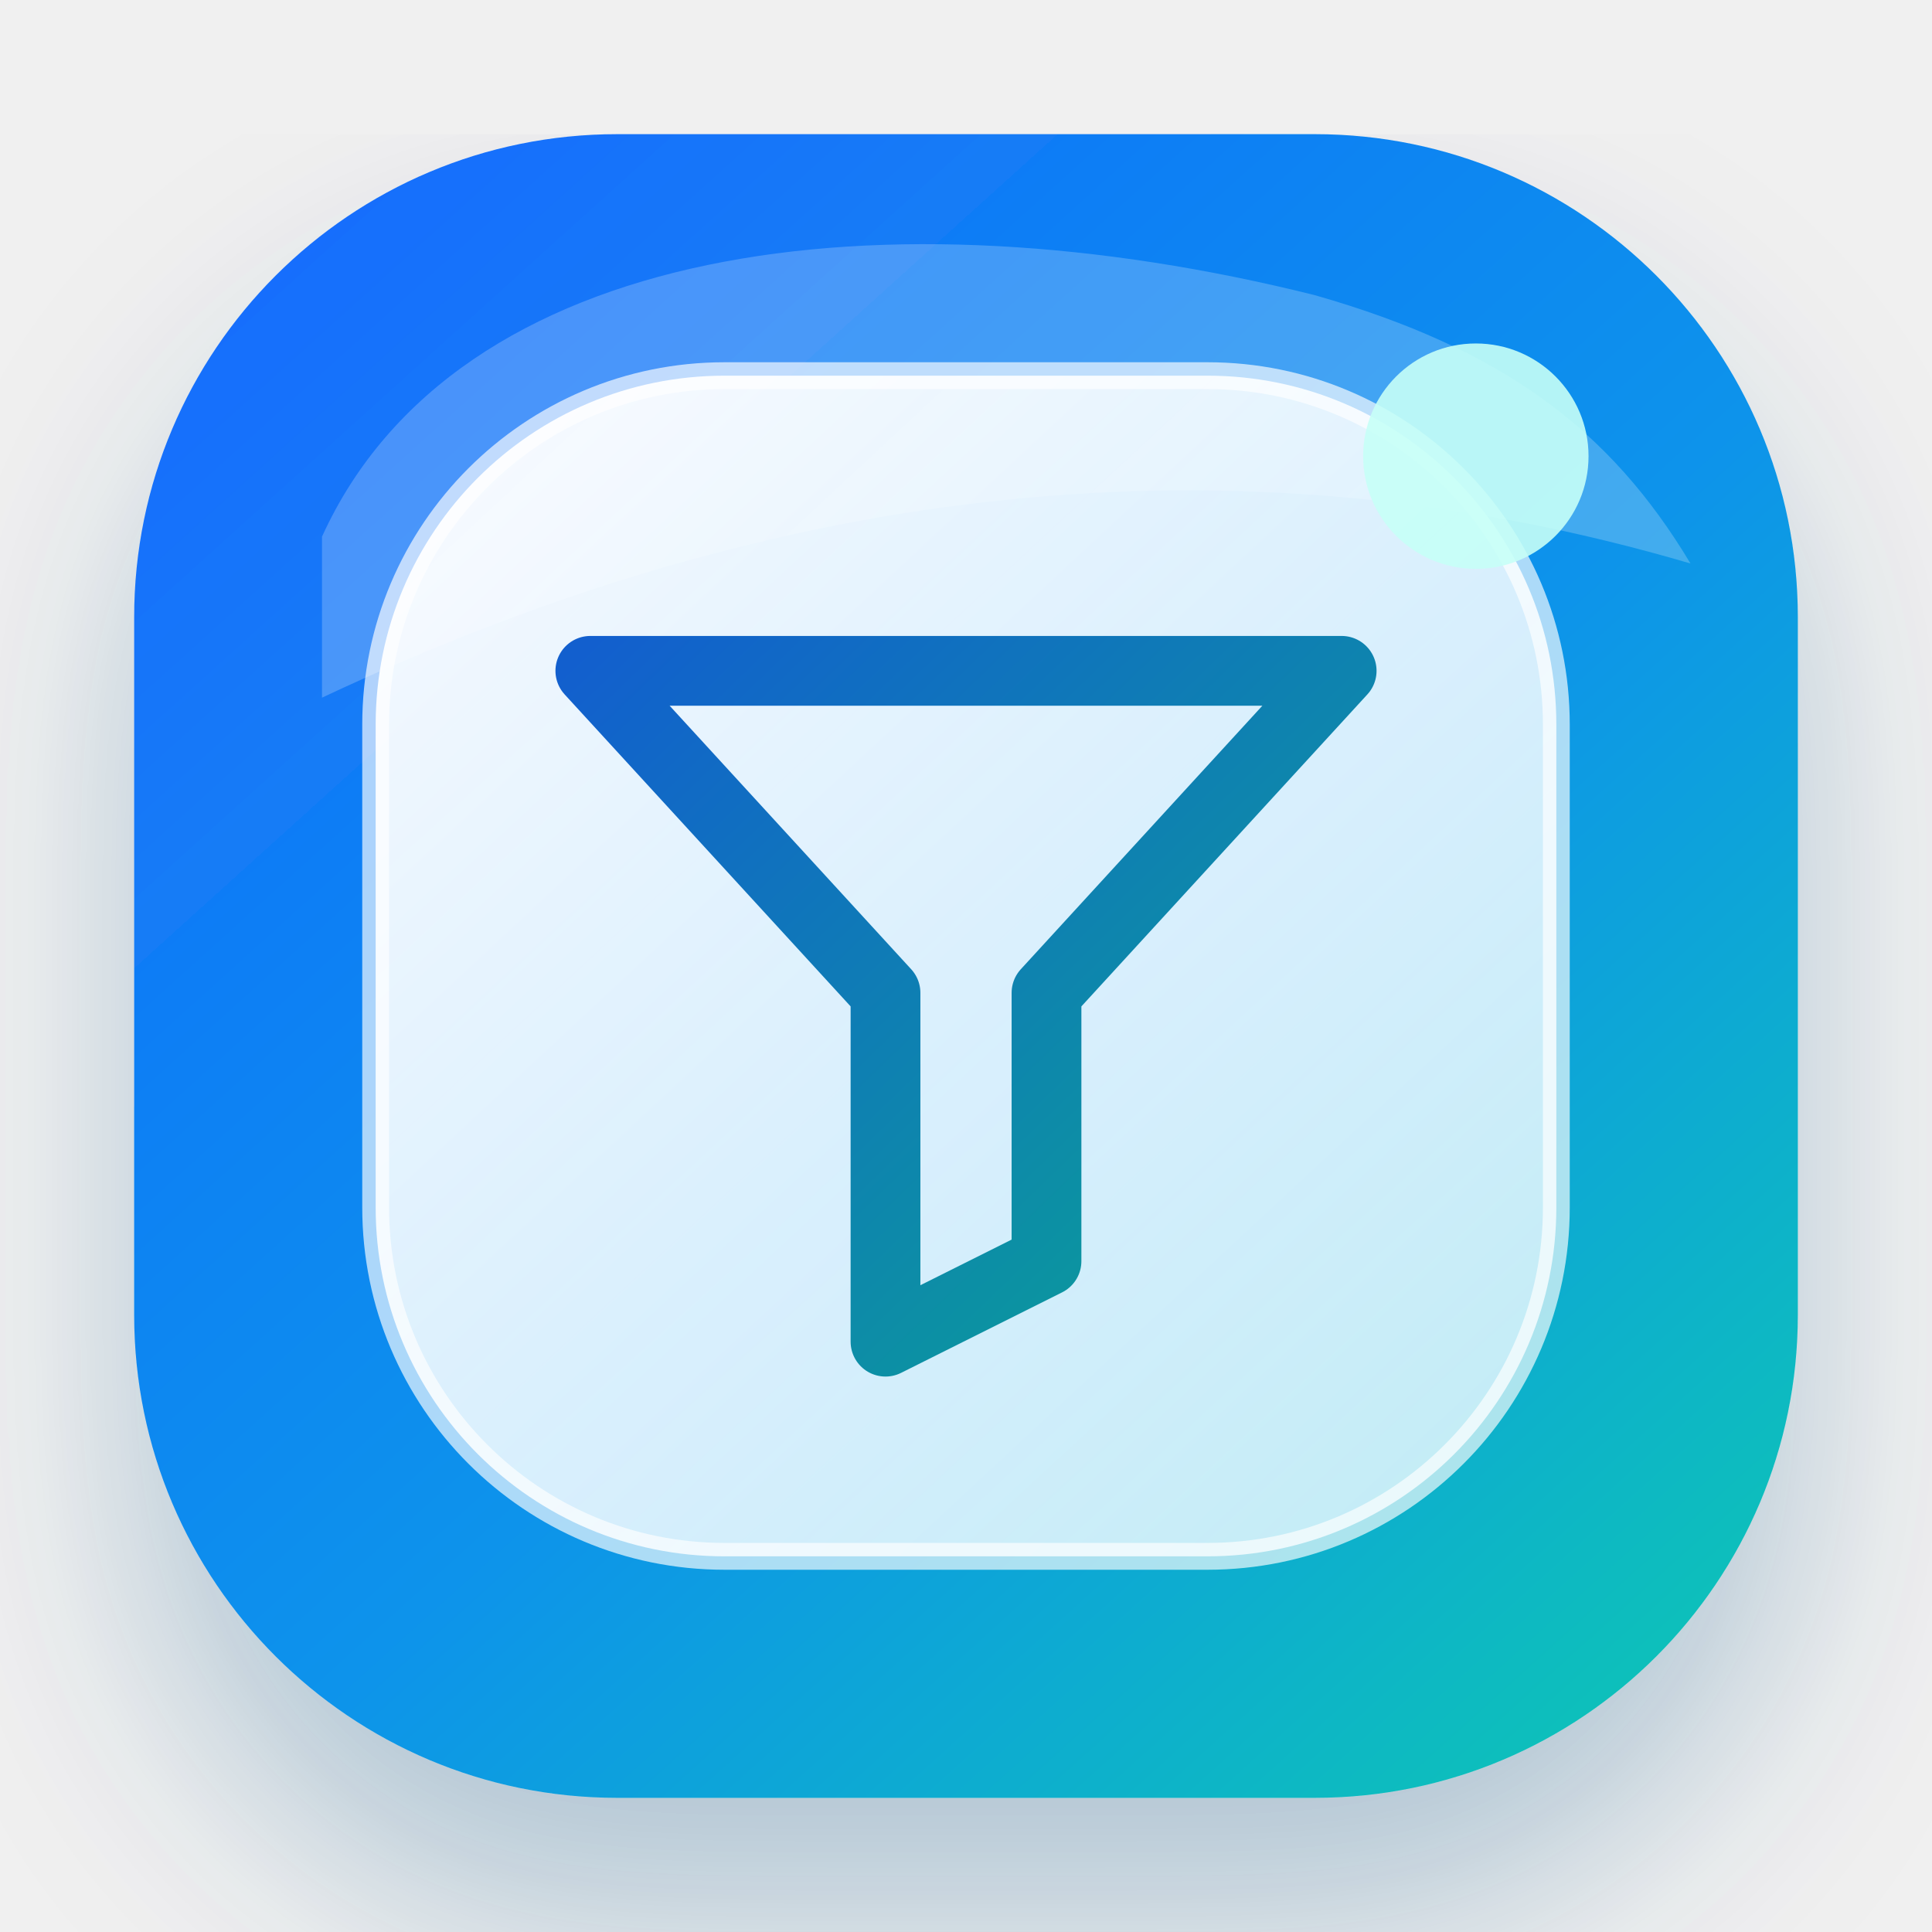
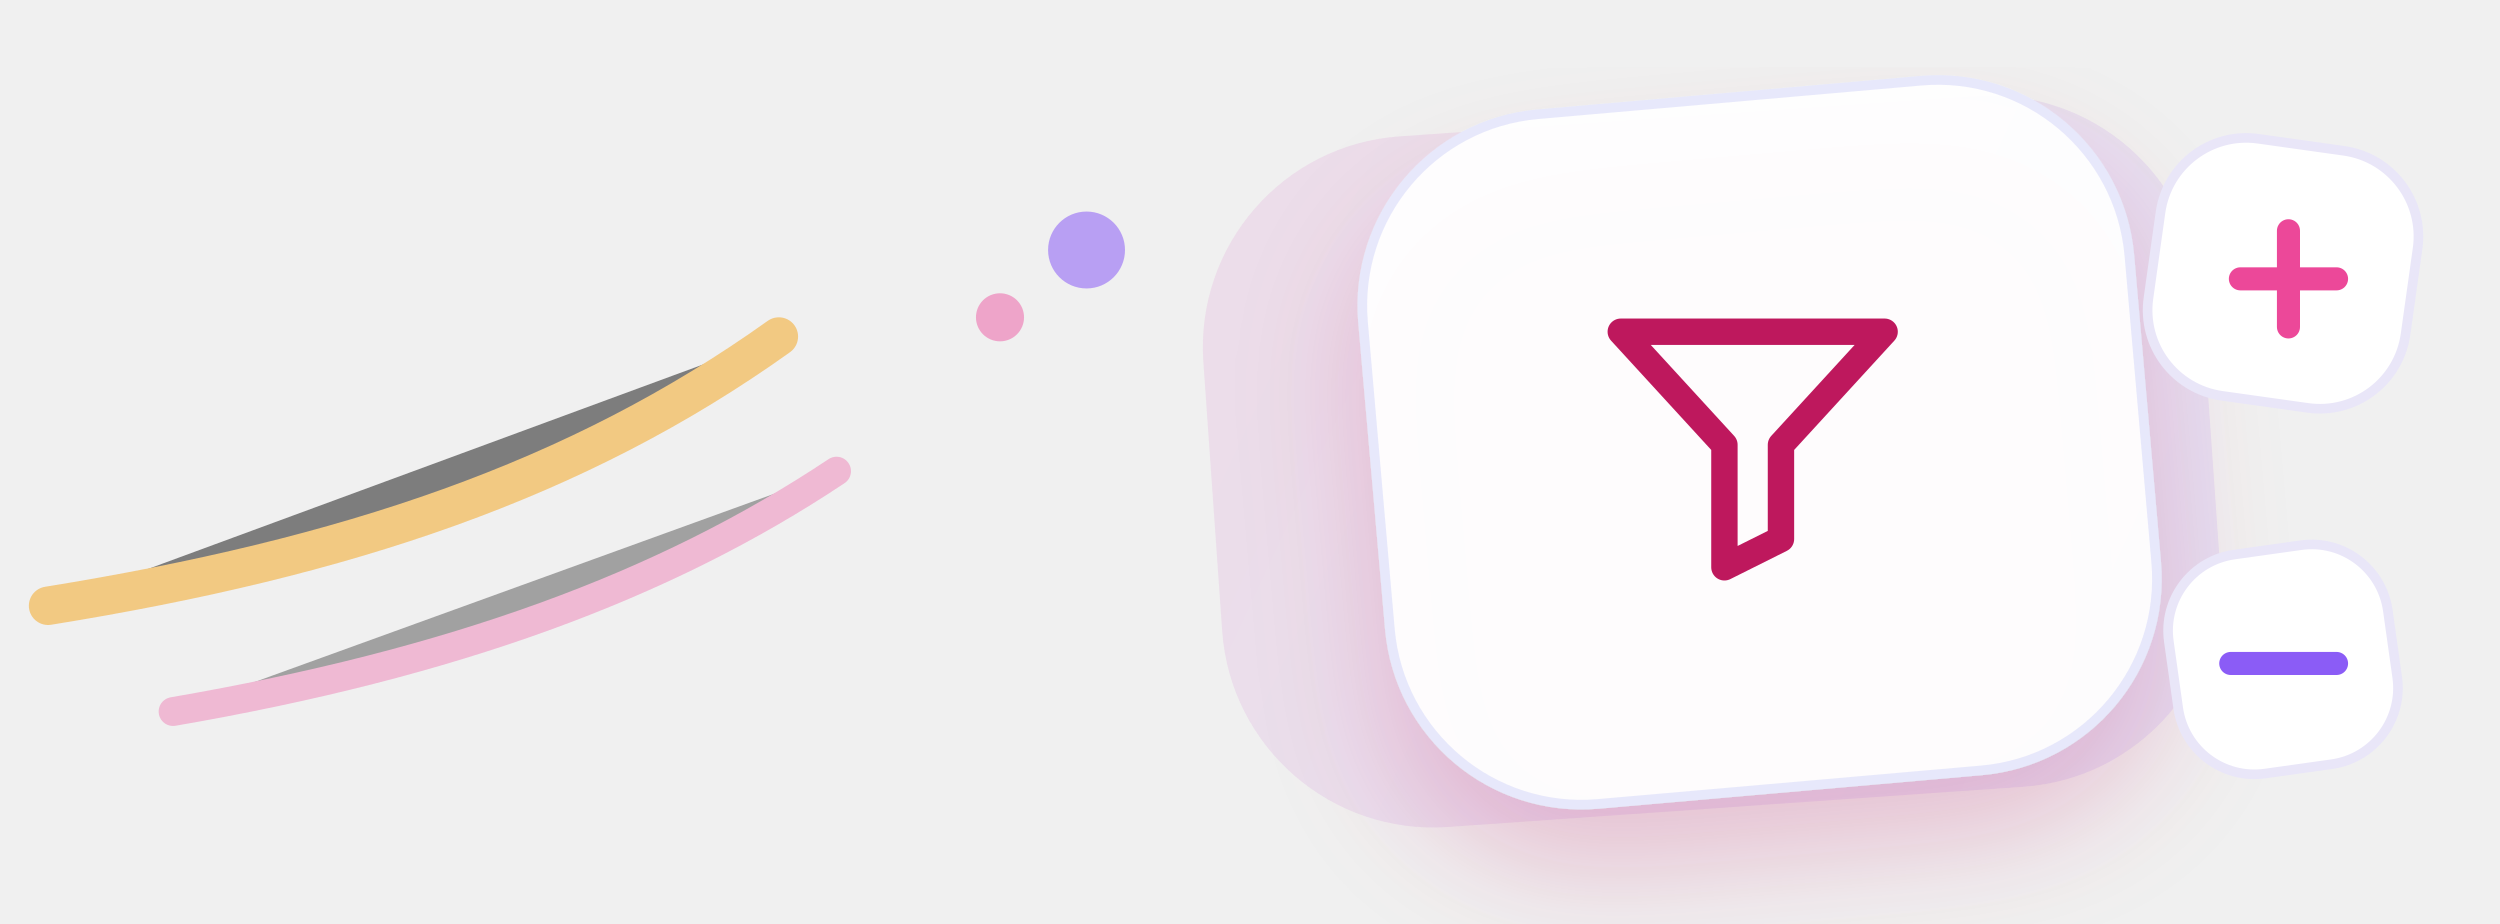
- <svg xmlns="http://www.w3.org/2000/svg" viewBox="0 0 72 72" role="img" aria-label="Design Contrast">
+ <svg xmlns="http://www.w3.org/2000/svg" viewBox="0 0 260 96" role="img" aria-label="Design Contrast visual">
  <defs>
-     <linearGradient id="bg" x1="8" y1="5" x2="64" y2="67" gradientUnits="userSpaceOnUse">
-       <stop stop-color="#1769ff" />
-       <stop offset=".55" stop-color="#0b93eb" />
-       <stop offset="1" stop-color="#12c7b3" />
+     <linearGradient id="g" x1="76" y1="9" x2="222" y2="90" gradientUnits="userSpaceOnUse">
+       <stop stop-color="#ec4899" />
+       <stop offset="1" stop-color="#8b5cf6" />
    </linearGradient>
-     <linearGradient id="glass" x1="17" y1="15" x2="57" y2="58" gradientUnits="userSpaceOnUse">
-       <stop stop-color="#ffffff" stop-opacity=".96" />
-       <stop offset="1" stop-color="#e8f8ff" stop-opacity=".82" />
+     <linearGradient id="ig" x1="154" y1="18" x2="205" y2="72">
+       <stop stop-color="#be185d" />
+       <stop offset="1" stop-color="#8b5cf6" />
    </linearGradient>
-     <linearGradient id="ink" x1="23" y1="23" x2="50" y2="51" gradientUnits="userSpaceOnUse">
-       <stop stop-color="#125fce" />
-       <stop offset="1" stop-color="#0aa493" />
-     </linearGradient>
-     <filter id="ds" x="-30%" y="-30%" width="160%" height="175%">
-       <feDropShadow dx="0" dy="5" stdDeviation="4" flood-color="#0c4d84" flood-opacity=".25" />
+     <filter id="d" x="-30%" y="-30%" width="160%" height="180%">
+       <feDropShadow dx="0" dy="7" stdDeviation="6" flood-color="#be185d" flood-opacity=".2" />
    </filter>
  </defs>
-   <rect x="5" y="5" width="62" height="62" rx="18" fill="url(#bg)" filter="url(#ds)" />
-   <path d="M12 20C17 9 33 7 49 11c7 2 11 5 14 10-17-5-34-3-51 5z" fill="#fff" opacity=".22" />
-   <rect x="14" y="14" width="44" height="44" rx="13" fill="url(#glass)" stroke="#fff" stroke-opacity=".66" />
-   <circle cx="55" cy="17" r="4.2" fill="#c7fff7" opacity=".9" />
-   <g fill="none" stroke="url(#ink)" stroke-width="2.6" stroke-linecap="round" stroke-linejoin="round">
+   <path d="M5 63c31-5 55-13 76-28" stroke="#f59e0b" stroke-width="4" stroke-linecap="round" opacity=".48" />
+   <path d="M18 74c29-5 51-13 69-25" stroke="#ec4899" stroke-width="3" stroke-linecap="round" opacity=".33" />
+   <rect x="126" y="12" width="104" height="72" rx="22" fill="url(#g)" opacity=".12" transform="rotate(-4 178 48)" />
+   <rect x="143" y="10" width="80" height="72" rx="20" fill="#fff" fill-opacity=".93" stroke="#e7e8fb" filter="url(#d)" transform="rotate(-5 183 46)" />
+   <g fill="none" stroke="url(#ig)" stroke-width="2.8" stroke-linecap="round" stroke-linejoin="round" transform="translate(147 10) scale(.98)">
    <path d="M22 25h28l-11 12v10l-6 3V37z" />
  </g>
+   <rect x="224" y="15" width="27" height="27" rx="9" fill="#fff" stroke="#e9e6f8" transform="rotate(8 238 28)" />
+   <path d="M233 29h10M238 24v10" stroke="#ec4899" stroke-width="2.4" stroke-linecap="round" />
+   <rect x="226" y="57" width="23" height="23" rx="8" fill="#fff" stroke="#e9e6f8" transform="rotate(-8 238 69)" />
+   <path d="M232 69h11" stroke="#8b5cf6" stroke-width="2.4" stroke-linecap="round" />
+   <circle cx="113" cy="26" r="4" fill="#8b5cf6" opacity=".55" />
+   <circle cx="104" cy="33" r="2.5" fill="#ec4899" opacity=".45" />
</svg>
